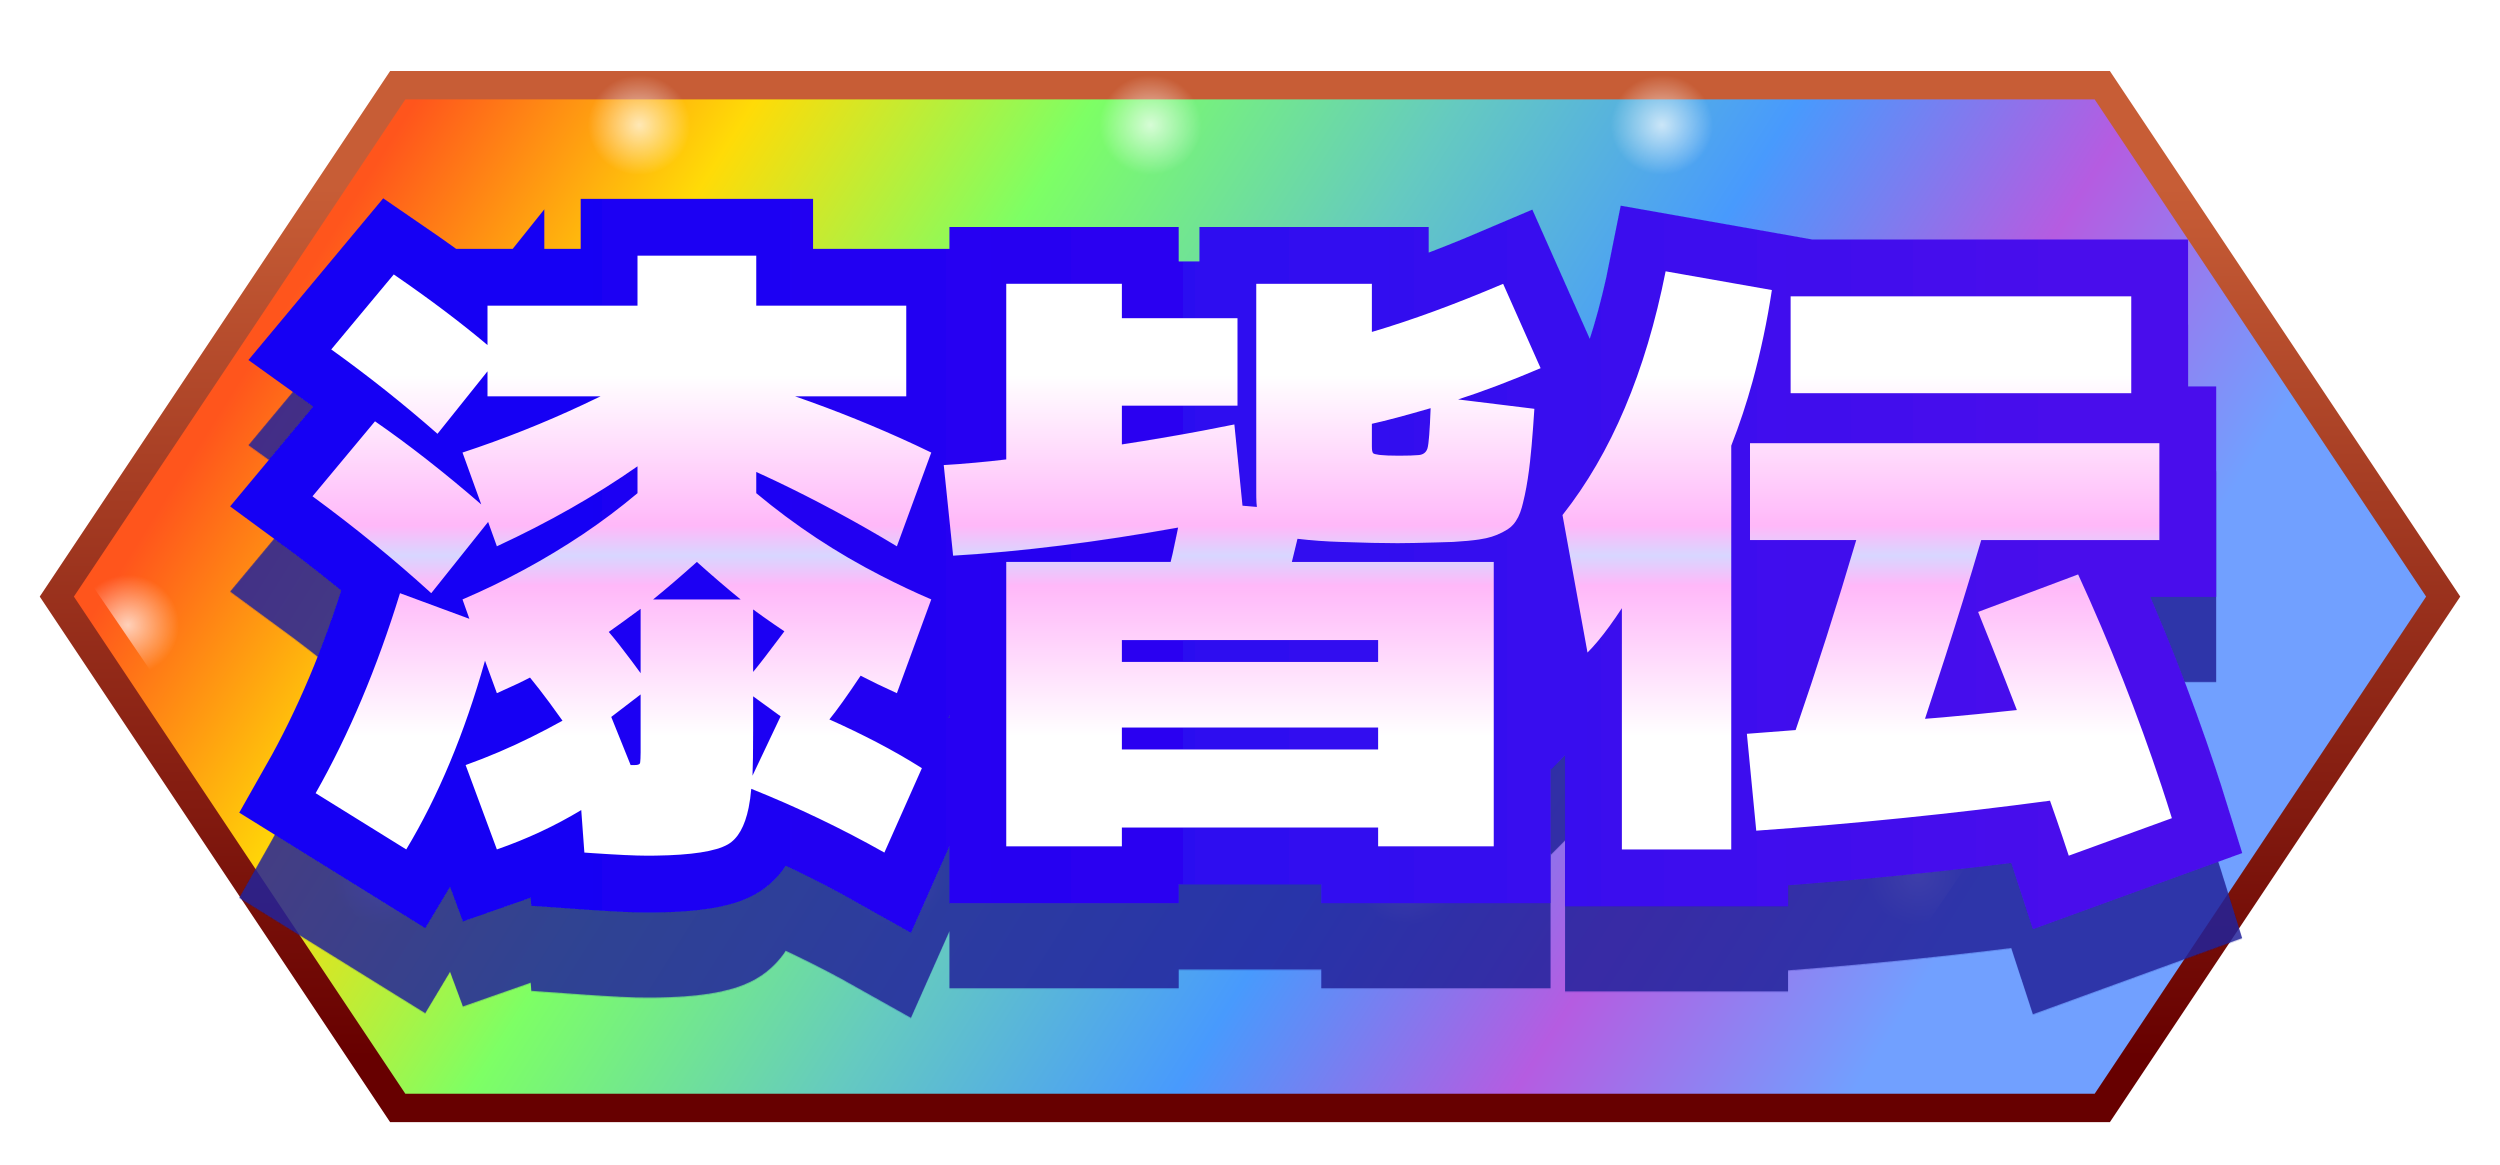
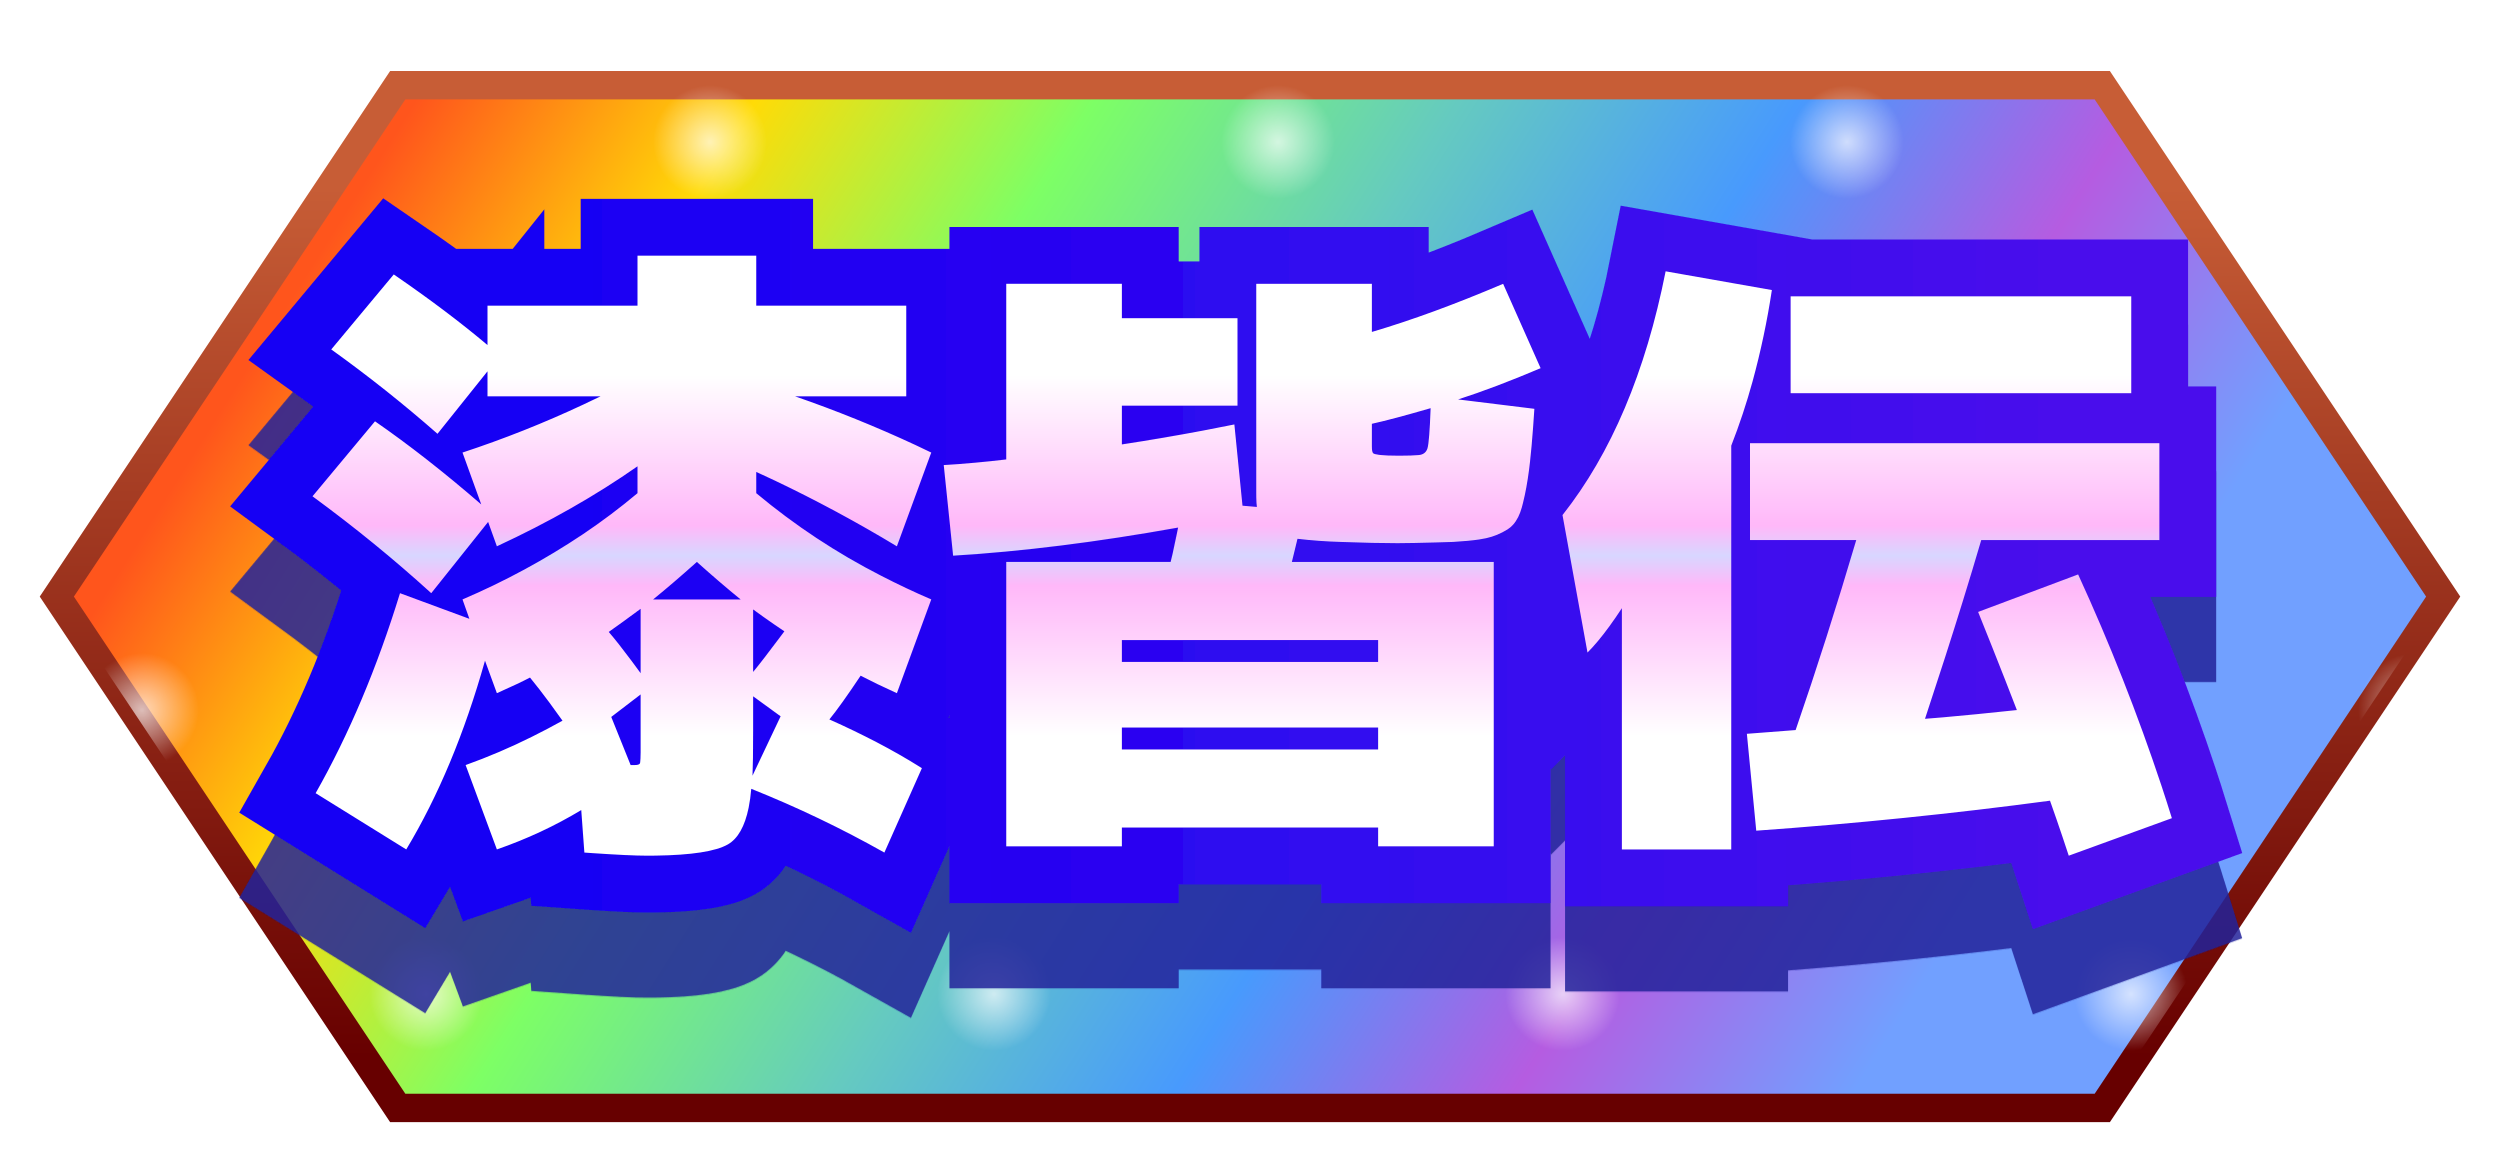
- <svg xmlns="http://www.w3.org/2000/svg" viewBox="0 0 88 41" width="88" height="41">
+ <svg xmlns="http://www.w3.org/2000/svg" width="88" height="41">
  <defs>
-     <radialGradient id="patternGradient">
-       <stop offset="0%" stop-color="#FFFFFF" stop-opacity="0.7" />
-       <stop offset="100%" stop-color="#FFFFFF" stop-opacity="0" />
-     </radialGradient>
-     <pattern id="fillPattern" x="0" y="0" width="20" height="20" patternUnits="userSpaceOnUse">
-       <rect x="3" y="3" width="4" height="4" fill="url(#patternGradient)" />
-       <rect x="13" y="13" width="4" height="4" fill="url(#patternGradient)" />
-     </pattern>
-     <linearGradient id="fillGradient" cx="10%" cy="15%" gradientTransform="rotate(15)">
+     <linearGradient id="c" cx="10%" cy="15%" gradientTransform="rotate(15)">
      <stop offset="14%" stop-color="#ff551c" />
      <stop offset="28%" stop-color="#ffdb07" />
      <stop offset="42%" stop-color="#7dff65" />
      <stop offset="57%" stop-color="#65cac0" />
      <stop offset="71%" stop-color="#489afd" />
      <stop offset="85%" stop-color="#b55ce1" />
      <stop offset="99%" stop-color="#71a0ff" />
    </linearGradient>
-     <linearGradient id="strokeGradient" x1="0%" y1="0%" x2="0%" y2="100%">
+     <linearGradient id="b" x1="0%" y1="0%" x2="0%" y2="100%">
      <stop offset="10%" stop-color="#c75d36" />
      <stop offset="95%" stop-color="#670000" />
    </linearGradient>
-     <linearGradient id="textGradient" x1="0%" y1="0%" x2="0%" y2="50%" spreadMethod="reflect">
-       <stop offset="40%" stop-color="#ffffff" />
+     <linearGradient id="e" x1="0%" y1="0%" x2="0%" y2="50%" spreadMethod="reflect">
+       <stop offset="40%" stop-color="#fff" />
      <stop offset="90%" stop-color="#ffb8f9" />
      <stop offset="100%" stop-color="#d8d6ff" />
    </linearGradient>
-     <linearGradient id="textStrokeGradient">
+     <linearGradient id="f">
      <stop offset="10%" stop-color="#1600f4" />
      <stop offset="95%" stop-color="#490FEC" />
    </linearGradient>
-     <filter id="textShadow" height="150%">
-       <feDropShadow dx="0" dy="3" flood-color="#221C9A" flood-opacity="0.85" stdDeviation="0" />
+     <radialGradient id="a">
+       <stop offset="0%" stop-color="#FFF" stop-opacity=".7" />
+       <stop offset="100%" stop-color="#FFF" stop-opacity="0" />
+     </radialGradient>
+     <pattern id="d" x="0" y="0" width="20" height="20" patternUnits="userSpaceOnUse">
+       <rect x="3" y="3" width="4" height="4" fill="url(#a)" />
+       <rect x="13" y="13" width="4" height="4" fill="url(#a)" />
+     </pattern>
+     <filter id="g" height="150%">
+       <feDropShadow dx="0" dy="3" flood-color="#221C9A" flood-opacity=".85" stdDeviation="0" />
    </filter>
  </defs>
-   <polygon points="2,21 14,3 74,3 86,21 74,39 14,39" stroke="url(#strokeGradient)" fill="url(#fillGradient)" />
-   <polygon points="2,21 14,3 74,3 86,21 74,39 14,39" stroke-width="0" fill="url(#fillPattern)" transform="scale(0.9 0.88)" transform-origin="center" />
-   <g id="svgGroup" fill="url(#textGradient)" stroke-linecap="round" fill-rule="evenodd" stroke="url(#textStrokeGradient)" stroke-width="4" paint-order="stroke" filter="url(#textShadow)">
-     <path transform="translate(11, 9)" d="M 21.45 18.04 L 20.13 21.01 Q 17.864 19.734 15.444 18.766 A 5.785 5.785 0 0 1 15.352 19.432 Q 15.15 20.42 14.619 20.724 Q 13.976 21.091 12.075 21.118 A 21.785 21.785 0 0 1 11.77 21.12 Q 11.162 21.12 9.808 21.027 A 94.585 94.585 0 0 1 9.57 21.01 L 9.46 19.514 Q 8.074 20.35 6.49 20.9 L 5.39 17.93 A 21.347 21.347 0 0 0 7.72 16.936 A 25.4 25.4 0 0 0 8.8 16.368 A 36.157 36.157 0 0 0 8.34 15.732 Q 7.972 15.235 7.656 14.85 Q 7.285 15.046 6.504 15.394 A 55.23 55.23 0 0 1 6.49 15.4 L 6.072 14.256 Q 4.994 18.084 3.3 20.9 L 0.11 18.92 Q 1.87 15.818 3.08 11.88 L 5.522 12.782 L 5.28 12.1 A 26.057 26.057 0 0 0 9.521 9.804 A 22.375 22.375 0 0 0 11.44 8.36 L 11.44 7.414 Q 9.24 8.954 6.49 10.23 L 6.182 9.372 L 4.18 11.88 Q 2.222 10.098 0 8.47 L 2.2 5.83 Q 3.982 7.062 5.94 8.756 L 5.28 6.93 A 38.009 38.009 0 0 0 9.532 5.241 A 42.009 42.009 0 0 0 10.142 4.95 L 6.16 4.95 L 6.16 4.07 L 4.4 6.27 Q 2.596 4.686 0.66 3.3 L 2.86 0.66 Q 4.752 1.958 6.16 3.146 L 6.16 1.76 L 11.44 1.76 L 11.44 0 L 15.62 0 L 15.62 1.76 L 20.9 1.76 L 20.9 4.95 L 16.984 4.95 A 44.804 44.804 0 0 1 21.209 6.658 A 40.946 40.946 0 0 1 21.78 6.93 L 20.57 10.23 A 49.628 49.628 0 0 0 16.256 7.907 A 44.816 44.816 0 0 0 15.62 7.612 L 15.62 8.36 A 23.646 23.646 0 0 0 20.023 11.27 A 28.045 28.045 0 0 0 21.78 12.1 L 20.57 15.4 Q 19.844 15.07 19.294 14.784 Q 18.59 15.84 18.194 16.324 A 30.283 30.283 0 0 1 19.892 17.144 Q 20.683 17.559 21.36 17.983 A 18.384 18.384 0 0 1 21.45 18.04 Z M 28.49 2.2 L 32.56 2.2 L 32.56 5.28 L 28.49 5.28 L 28.49 6.644 A 78.428 78.428 0 0 0 31.364 6.153 A 90.71 90.71 0 0 0 32.45 5.94 L 32.736 8.8 L 33.242 8.844 Q 33.225 8.727 33.221 8.508 A 8.109 8.109 0 0 1 33.22 8.36 L 33.22 0.99 L 37.29 0.99 L 37.29 2.684 Q 39.38 2.068 41.91 0.99 L 43.23 3.96 Q 41.624 4.642 40.326 5.06 L 43.01 5.39 A 63.887 63.887 0 0 1 42.965 6.044 Q 42.913 6.75 42.857 7.249 A 15.641 15.641 0 0 1 42.823 7.535 A 12.377 12.377 0 0 1 42.726 8.161 Q 42.674 8.445 42.612 8.693 A 6.84 6.84 0 0 1 42.57 8.855 Q 42.464 9.241 42.264 9.466 A 0.921 0.921 0 0 1 42.064 9.636 Q 41.712 9.856 41.316 9.944 A 3.757 3.757 0 0 1 41.064 9.99 Q 40.703 10.044 40.15 10.076 A 151.309 151.309 0 0 1 39.515 10.095 Q 38.676 10.119 38.217 10.12 A 18.506 18.506 0 0 1 38.17 10.12 Q 37.397 10.12 36.247 10.078 A 95.813 95.813 0 0 1 36.19 10.076 Q 35.42 10.054 34.672 9.966 Q 34.606 10.252 34.474 10.78 L 41.58 10.78 L 41.58 20.79 L 37.51 20.79 L 37.51 20.13 L 28.49 20.13 L 28.49 20.79 L 24.42 20.79 L 24.42 10.78 L 30.206 10.78 Q 30.243 10.668 30.408 9.87 A 118.101 118.101 0 0 0 30.47 9.57 Q 26.18 10.34 22.55 10.56 L 22.22 7.37 Q 23.32 7.304 24.42 7.172 L 24.42 0.99 L 28.49 0.99 L 28.49 2.2 Z M 58.63 12.54 L 62.15 11.22 A 73.35 73.35 0 0 1 65.088 18.671 A 66.288 66.288 0 0 1 65.45 19.8 L 61.82 21.12 A 59.195 59.195 0 0 0 61.603 20.466 Q 61.505 20.176 61.395 19.855 A 112.585 112.585 0 0 0 61.16 19.184 Q 56.078 19.866 50.82 20.24 L 50.49 16.83 L 52.206 16.698 Q 53.306 13.508 54.34 10.01 L 50.6 10.01 L 50.6 6.6 L 65.01 6.6 L 65.01 10.01 L 58.74 10.01 A 143.854 143.854 0 0 1 58.09 12.163 Q 57.503 14.061 56.76 16.302 A 56.556 56.556 0 0 0 57.399 16.25 Q 58.443 16.159 59.994 15.994 Q 59.616 15.011 59.113 13.747 A 353.96 353.96 0 0 0 58.63 12.54 Z M 49.94 6.688 L 49.94 20.9 L 46.09 20.9 L 46.09 12.408 A 14.959 14.959 0 0 1 45.649 13.049 Q 45.241 13.609 44.88 13.97 L 44 9.13 Q 46.574 5.874 47.63 0.55 L 51.37 1.21 A 28.07 28.07 0 0 1 50.69 4.427 A 22.702 22.702 0 0 1 49.94 6.688 Z M 64.02 4.84 L 52.03 4.84 L 52.03 1.43 L 64.02 1.43 L 64.02 4.84 Z M 28.49 16.61 L 28.49 17.38 L 37.51 17.38 L 37.51 16.61 L 28.49 16.61 Z M 28.49 14.3 L 37.51 14.3 L 37.51 13.53 L 28.49 13.53 L 28.49 14.3 Z M 11.99 12.1 L 15.07 12.1 Q 14.366 11.528 13.53 10.78 Q 12.694 11.528 11.99 12.1 Z M 37.29 5.918 L 37.29 6.71 Q 37.29 6.908 37.334 6.952 Q 37.37 6.988 37.536 7.009 A 2.339 2.339 0 0 0 37.62 7.018 Q 37.783 7.038 38.21 7.04 A 19.846 19.846 0 0 0 38.28 7.04 Q 38.698 7.04 38.94 7.018 Q 39.168 6.997 39.24 6.801 A 0.445 0.445 0 0 0 39.248 6.776 Q 39.314 6.556 39.358 5.368 Q 37.994 5.764 37.29 5.918 Z M 15.488 18.304 L 16.478 16.214 L 15.51 15.51 L 15.51 16.72 Q 15.51 17.842 15.488 18.304 Z M 11.55 15.444 L 10.516 16.236 L 11.198 17.93 L 11.33 17.93 A 0.727 0.727 0 0 0 11.391 17.928 Q 11.51 17.918 11.528 17.864 A 0.219 0.219 0 0 0 11.535 17.827 Q 11.547 17.739 11.55 17.494 A 13.122 13.122 0 0 0 11.55 17.38 L 11.55 15.444 Z M 11.55 14.696 L 11.55 12.43 Q 10.868 12.936 10.428 13.244 Q 10.748 13.615 11.236 14.269 A 45.296 45.296 0 0 1 11.55 14.696 Z M 15.51 12.452 L 15.51 14.652 Q 15.814 14.287 16.491 13.382 A 109.679 109.679 0 0 0 16.61 13.222 A 29.668 29.668 0 0 1 15.863 12.707 A 34.954 34.954 0 0 1 15.51 12.452 Z" />
+   <polygon points="2,21 14,3 74,3 86,21 74,39 14,39" stroke="url(#b)" fill="url(#c)" />
+   <polygon points="2,21 14,3 74,3 86,21 74,39 14,39" fill="url(#d)" />
+   <g fill="url(#e)" stroke-linecap="round" fill-rule="evenodd" stroke="url(#f)" stroke-width="4" paint-order="stroke" filter="url(#g)">
+     <path d="M32.45 27.04l-1.32 2.97q-2.266-1.276-4.686-2.244a5.785 5.785 0 01-.092.666q-.202.988-.733 1.292-.643.367-2.544.394a21.785 21.785 0 01-.305.002q-.608 0-1.962-.093a94.585 94.585 0 01-.238-.017l-.11-1.496q-1.386.836-2.97 1.386l-1.1-2.97a21.347 21.347 0 002.33-.994 25.4 25.4 0 001.08-.568 36.157 36.157 0 00-.46-.636q-.368-.497-.684-.882-.371.196-1.152.544a55.23 55.23 0 01-.014.006l-.418-1.144Q15.994 27.084 14.3 29.9l-3.19-1.98q1.76-3.102 2.97-7.04l2.442.902-.242-.682a26.057 26.057 0 004.241-2.296 22.375 22.375 0 001.919-1.444v-.946q-2.2 1.54-4.95 2.816l-.308-.858-2.002 2.508q-1.958-1.782-4.18-3.41l2.2-2.64q1.782 1.232 3.74 2.926l-.66-1.826a38.009 38.009 0 004.252-1.689 42.009 42.009 0 00.61-.291H17.16v-.88l-1.76 2.2q-1.804-1.584-3.74-2.97l2.2-2.64q1.892 1.298 3.3 2.486V10.76h5.28V9h4.18v1.76h5.28v3.19h-3.916a44.804 44.804 0 014.225 1.708 40.946 40.946 0 01.571.272l-1.21 3.3a49.628 49.628 0 00-4.314-2.323 44.816 44.816 0 00-.636-.295v.748a23.646 23.646 0 004.403 2.91 28.045 28.045 0 001.757.83l-1.21 3.3q-.726-.33-1.276-.616-.704 1.056-1.1 1.54a30.283 30.283 0 011.698.82q.791.415 1.468.839a18.384 18.384 0 01.09.057zm7.04-15.84h4.07v3.08h-4.07v1.364a78.428 78.428 0 002.874-.491 90.71 90.71 0 001.086-.213l.286 2.86.506.044q-.017-.117-.021-.336a8.109 8.109 0 01-.001-.148V9.99h4.07v1.694q2.09-.616 4.62-1.694l1.32 2.97q-1.606.682-2.904 1.1l2.684.33a63.887 63.887 0 01-.045.654q-.052.706-.108 1.205a15.641 15.641 0 01-.034.286 12.377 12.377 0 01-.097.626q-.052.284-.114.532a6.84 6.84 0 01-.042.162q-.106.386-.306.611a.921.921 0 01-.2.17q-.352.22-.748.308a3.757 3.757 0 01-.252.046q-.361.054-.914.086a151.309 151.309 0 01-.635.019q-.839.024-1.298.025a18.506 18.506 0 01-.047 0q-.773 0-1.923-.042a95.813 95.813 0 01-.057-.002q-.77-.022-1.518-.11-.066.286-.198.814h7.106v10.01h-4.07v-.66h-9.02v.66h-4.07V19.78h5.786q.037-.112.202-.91a118.101 118.101 0 00.062-.3q-4.29.77-7.92.99l-.33-3.19q1.1-.066 2.2-.198V9.99h4.07v1.21zm30.14 10.34l3.52-1.32a73.35 73.35 0 012.938 7.451 66.288 66.288 0 01.362 1.129l-3.63 1.32a59.195 59.195 0 00-.217-.654l-.208-.611a112.585 112.585 0 00-.235-.671q-5.082.682-10.34 1.056l-.33-3.41 1.716-.132q1.1-3.19 2.134-6.688H61.6V15.6h14.41v3.41h-6.27a143.854 143.854 0 01-.65 2.153q-.587 1.898-1.33 4.139a56.556 56.556 0 00.639-.052q1.044-.091 2.595-.256-.378-.983-.881-2.247a353.96 353.96 0 00-.483-1.207zm-8.69-5.852V29.9h-3.85v-8.492a14.959 14.959 0 01-.441.641q-.408.56-.769.921L55 18.13q2.574-3.256 3.63-8.58l3.74.66a28.07 28.07 0 01-.68 3.217 22.702 22.702 0 01-.75 2.261zm14.08-1.848H63.03v-3.41h11.99v3.41zM39.49 25.61v.77h9.02v-.77h-9.02zm0-2.31h9.02v-.77h-9.02v.77zm-16.5-2.2h3.08q-.704-.572-1.54-1.32-.836.748-1.54 1.32zm25.3-6.182v.792q0 .198.044.242.036.036.202.057a2.339 2.339 0 00.084.009q.163.02.59.022a19.846 19.846 0 00.07 0q.418 0 .66-.022.228-.021.3-.217a.445.445 0 00.008-.025q.066-.22.11-1.408-1.364.396-2.068.55zM26.488 27.304l.99-2.09-.968-.704v1.21q0 1.122-.022 1.584zm-3.938-2.86l-1.034.792.682 1.694h.132a.727.727 0 00.061-.002q.119-.01.137-.064a.219.219 0 00.007-.037q.012-.088.015-.333a13.122 13.122 0 000-.114v-1.936zm0-.748V21.43q-.682.506-1.122.814.32.371.808 1.025a45.296 45.296 0 01.314.427zm3.96-2.244v2.2q.304-.365.981-1.27a109.679 109.679 0 00.119-.16 29.668 29.668 0 01-.747-.515 34.954 34.954 0 01-.353-.255z" />
  </g>
</svg>
